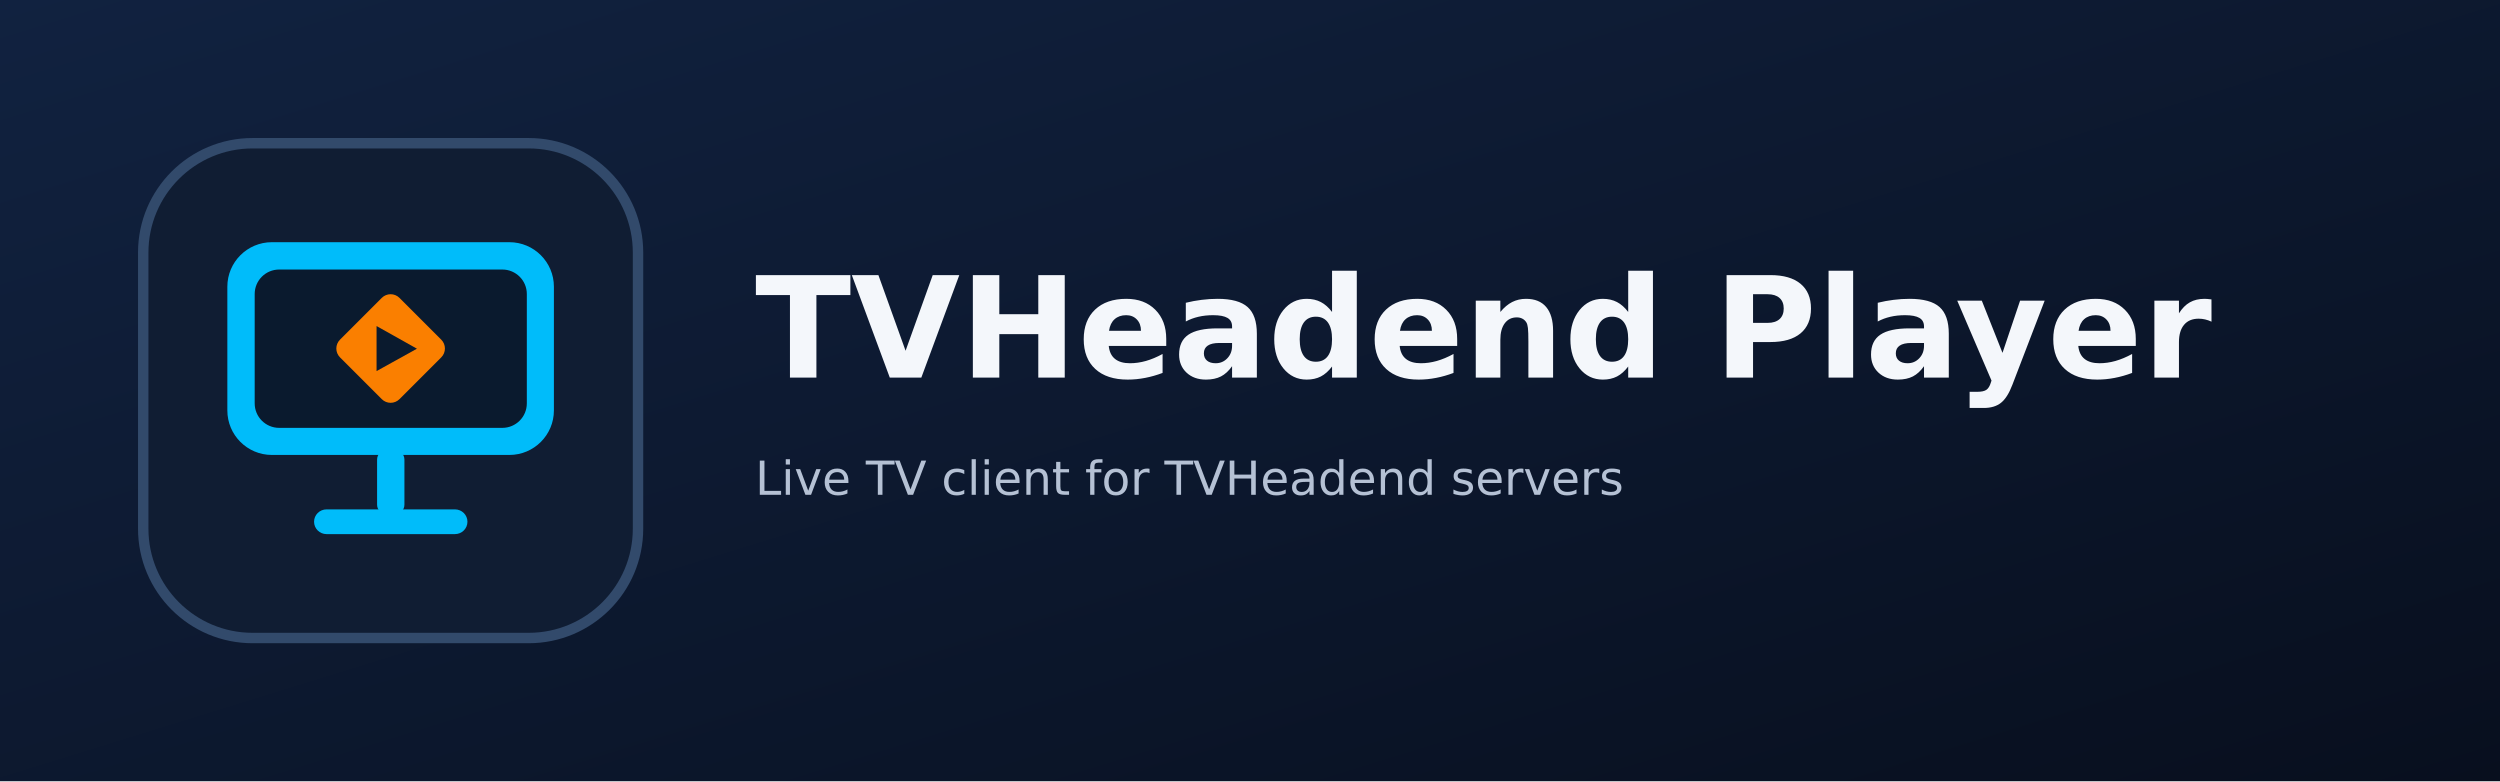
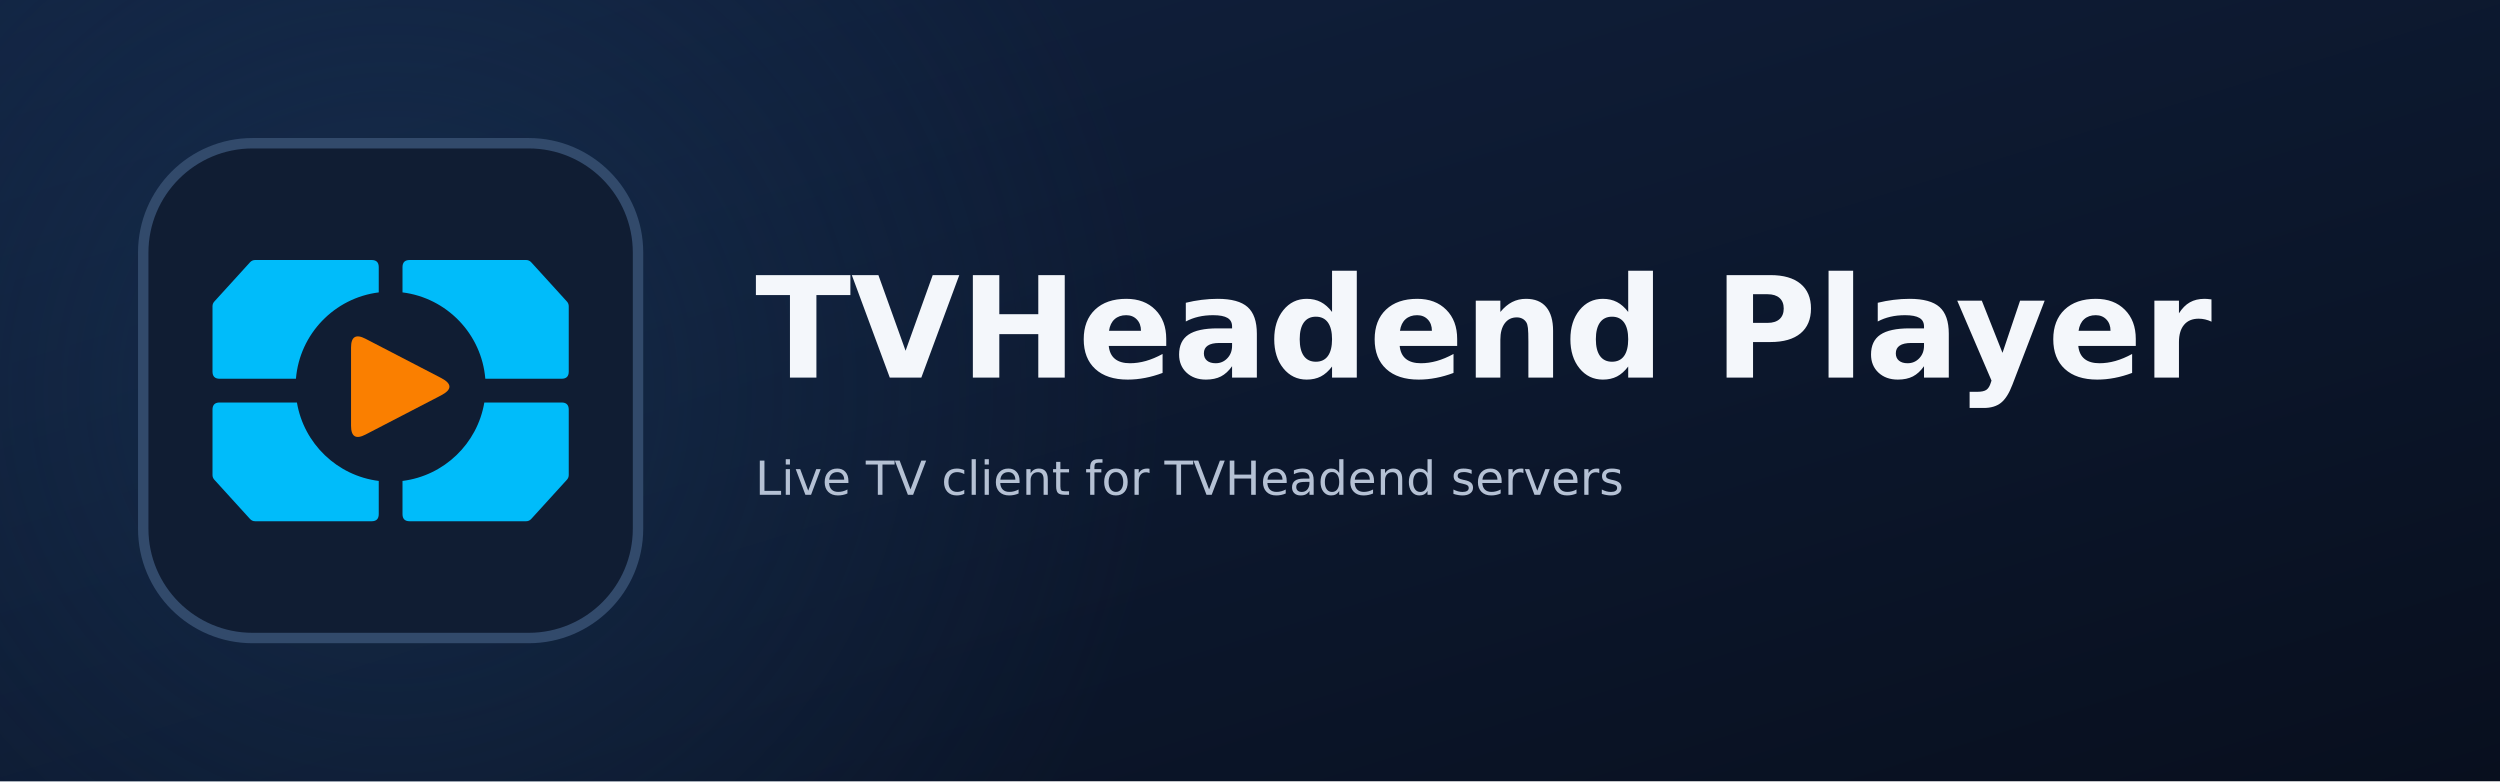
<svg xmlns="http://www.w3.org/2000/svg" width="960" height="300" viewBox="0 0 960 300">
  <defs>
    <linearGradient id="bg" x1="0" y1="0" x2="1" y2="1">
      <stop offset="0" stop-color="#112240" />
      <stop offset="1" stop-color="#080f1e" />
    </linearGradient>
+     <radialGradient id="glow" cx="0.5" cy="0.5" r="0.5">
+       <stop offset="0" stop-color="#1b395c" stop-opacity="0.5" />
+       <stop offset="1" stop-color="#1b395c" stop-opacity="0" />
+     </radialGradient>
  </defs>
  <rect width="960" height="300" fill="url(#bg)" />
+   <circle cx="150" cy="150" r="300" fill="url(#glow)" />
  <rect x="55" y="55" width="190" height="190" rx="42" fill="#101d33" stroke="#324a6b" stroke-width="4" />
-   <rect x="87.3" y="93" width="125.4" height="81.7" rx="17.1" fill="#00BCFA" />
-   <rect x="97.8" y="103.5" width="104.5" height="60.8" rx="9.4" fill="#0A1A2E" />
-   <g transform="translate(150 133.9) rotate(45)">
-     <rect x="-16.2" y="-16.2" width="32.3" height="32.3" rx="4.8" fill="#FA7F00" />
-   </g>
-   <polygon points="144.6,125.2 144.6,142.5 160.1,133.9" fill="#0A1A2E" />
-   <rect x="144.8" y="172.8" width="10.5" height="24.7" rx="3.7" fill="#00BCFA" />
-   <rect x="120.6" y="195.6" width="58.9" height="9.5" rx="4.8" fill="#00BCFA" />
+   <path fill="#00BCFA" fill-rule="evenodd" d="M98.01,99.84 Q96.80,99.84 95.99,100.74 L82.31,115.78 Q81.60,116.56 81.60,117.62 L81.60,142.70 Q81.60,145.44 84.34,145.44 L113.64,145.44 C115.06,128.23 128.44,114.40 145.44,112.28 L145.44,112.28 L145.44,102.58 Q145.44,99.84 142.70,99.84 ZM157.30,99.84 Q154.56,99.84 154.56,102.58 L154.56,112.28 L154.56,112.28 C171.56,114.40 184.94,128.23 186.36,145.44 L215.66,145.44 Q218.40,145.44 218.40,142.70 L218.40,117.62 Q218.40,116.56 217.69,115.78 L204.01,100.74 Q203.20,99.84 201.99,99.84 ZM84.34,154.56 Q81.60,154.56 81.60,157.30 L81.60,182.38 Q81.60,183.44 82.31,184.22 L95.99,199.26 Q96.80,200.16 98.01,200.16 L142.70,200.16 Q145.44,200.16 145.44,197.42 L145.44,184.68 L145.44,184.68 C129.45,182.68 116.67,170.34 114.02,154.56 ZM185.98,154.56 C183.33,170.34 170.55,182.68 154.56,184.68 L154.56,184.68 L154.56,197.42 Q154.56,200.16 157.30,200.16 L201.99,200.16 Q203.20,200.16 204.01,199.26 L217.69,184.22 Q218.40,183.44 218.40,182.38 L218.40,157.30 Q218.40,154.56 215.66,154.56 Z" />
+   <path fill="#FA7F00" d="M134.80,133.45 Q134.80,127.20 140.35,130.08 L169.33,145.11 Q175.84,148.48 169.33,151.85 L140.35,166.88 Q134.80,169.76 134.80,163.51 Z" />
  <text x="290" y="145" fill="#f4f7fb" font-family="DejaVu Sans, sans-serif" font-size="54" font-weight="700">TVHeadend Player</text>
  <text x="290" y="190" fill="#b5c1d4" font-family="DejaVu Sans, sans-serif" font-size="18">Live TV client for TVHeadend servers</text>
</svg>
